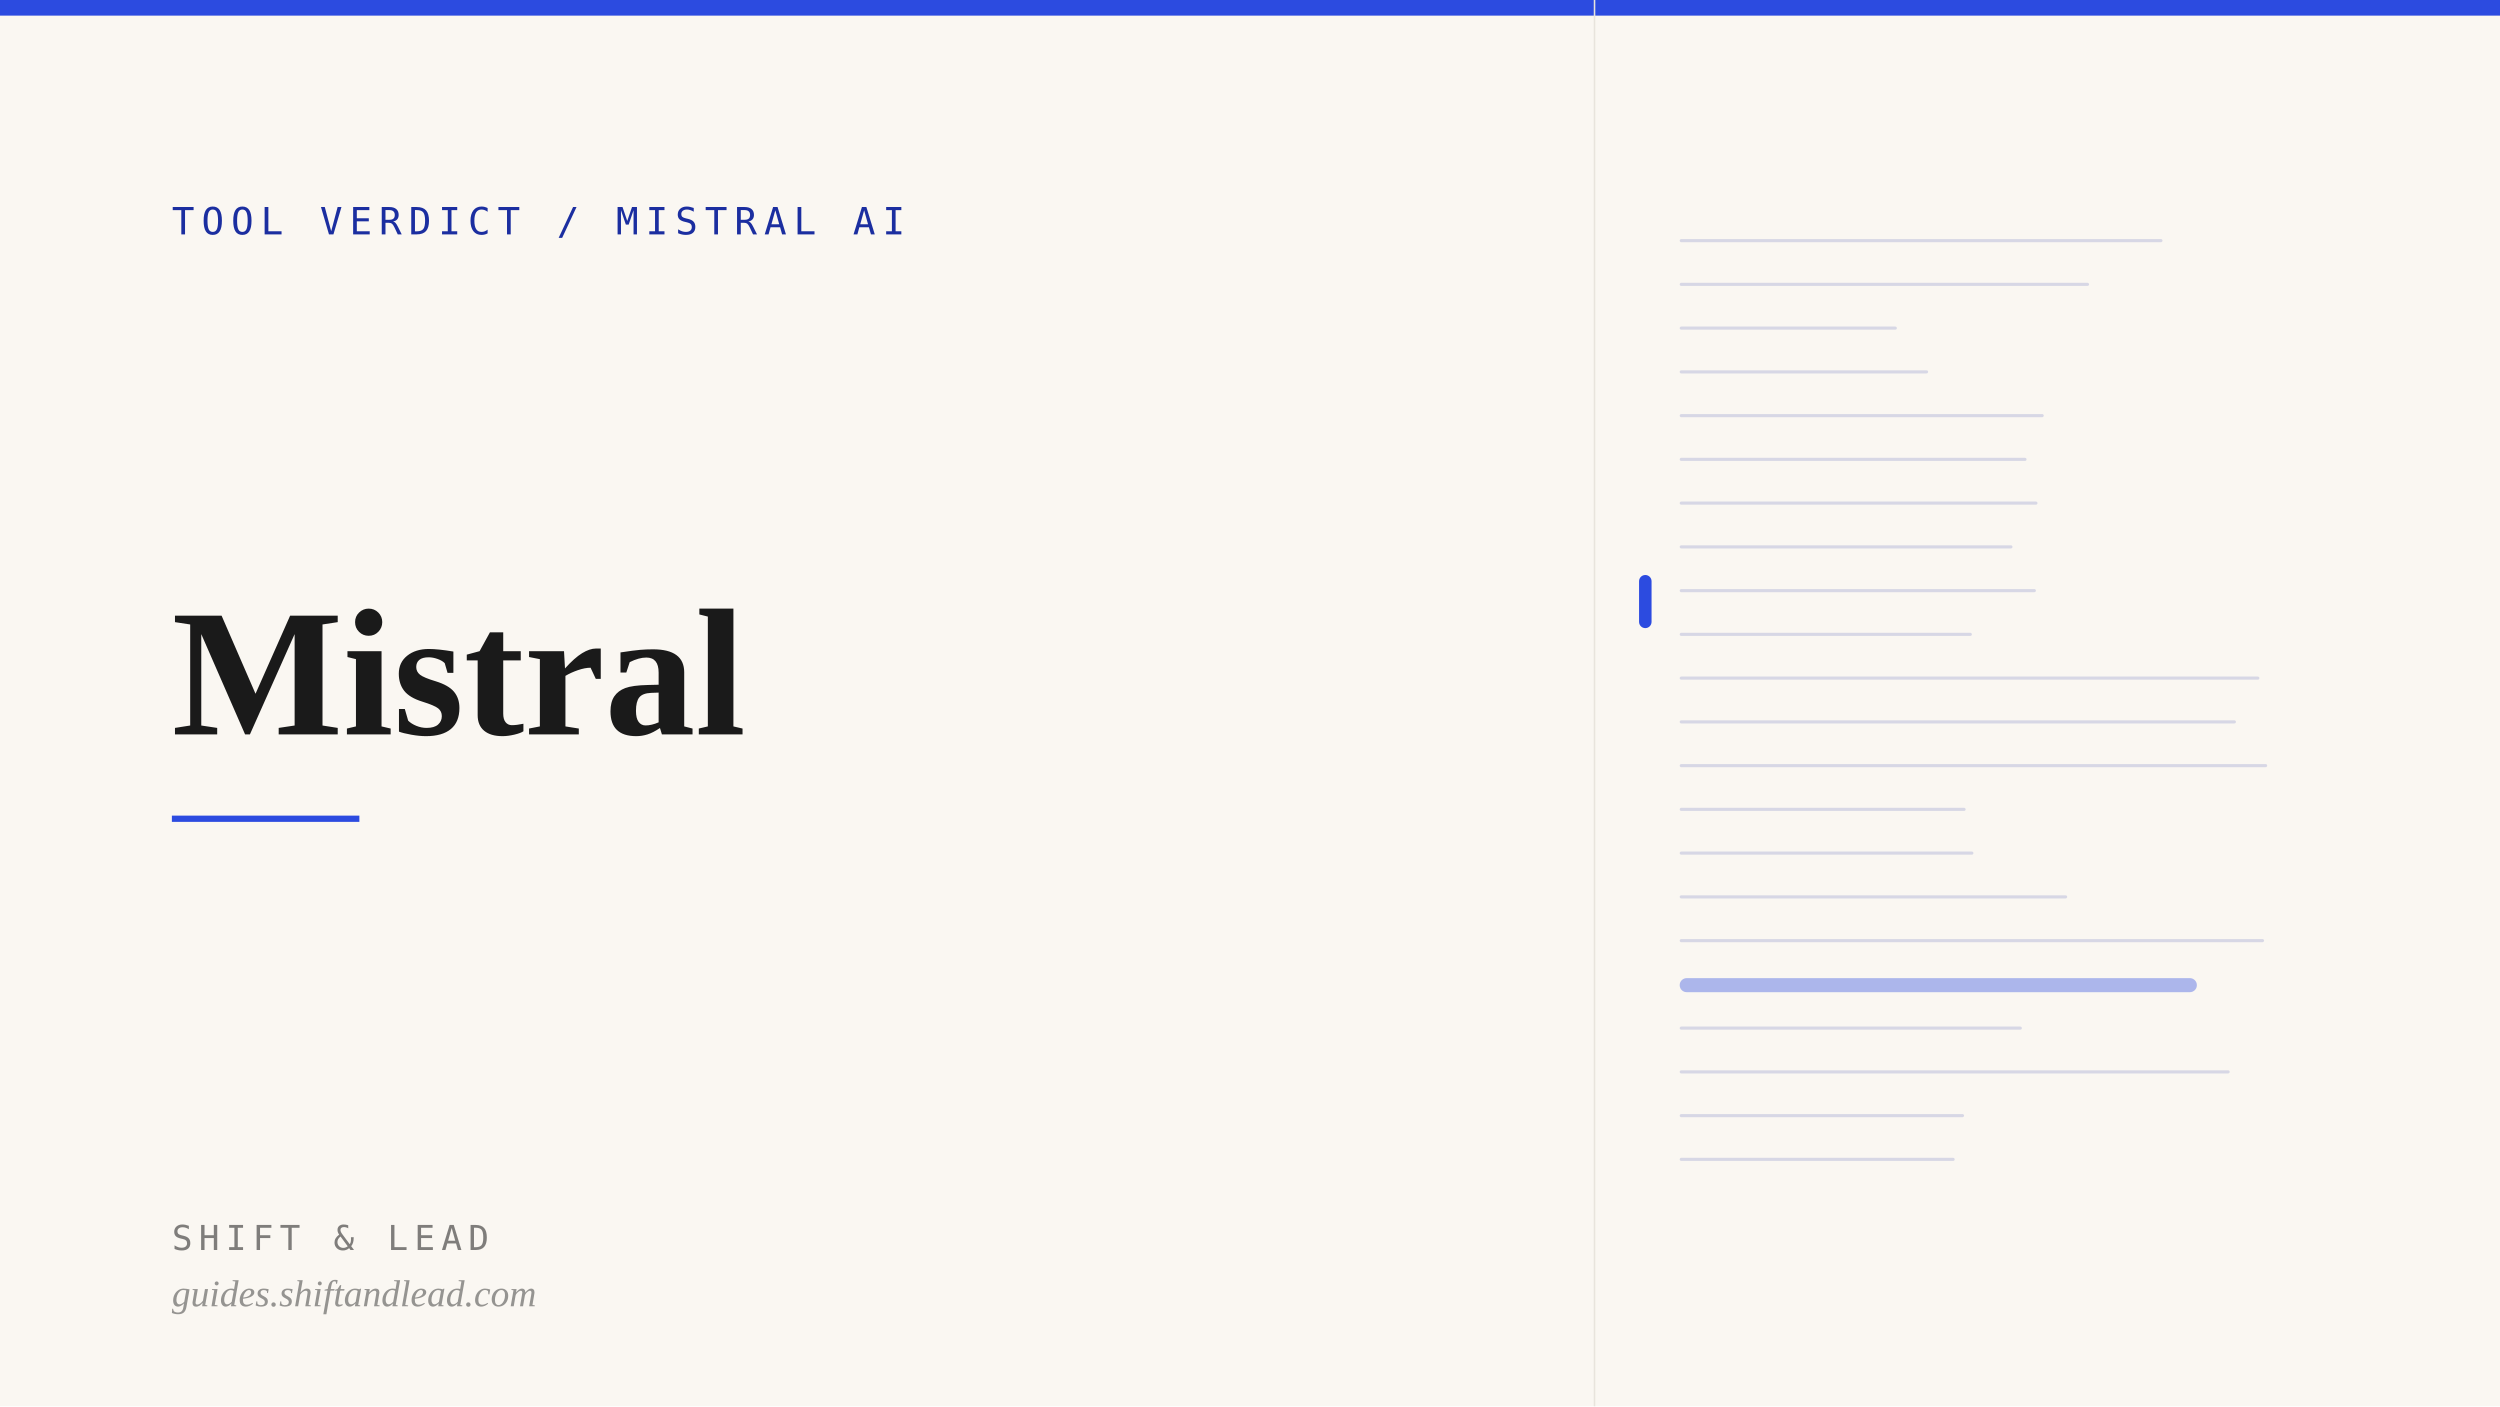
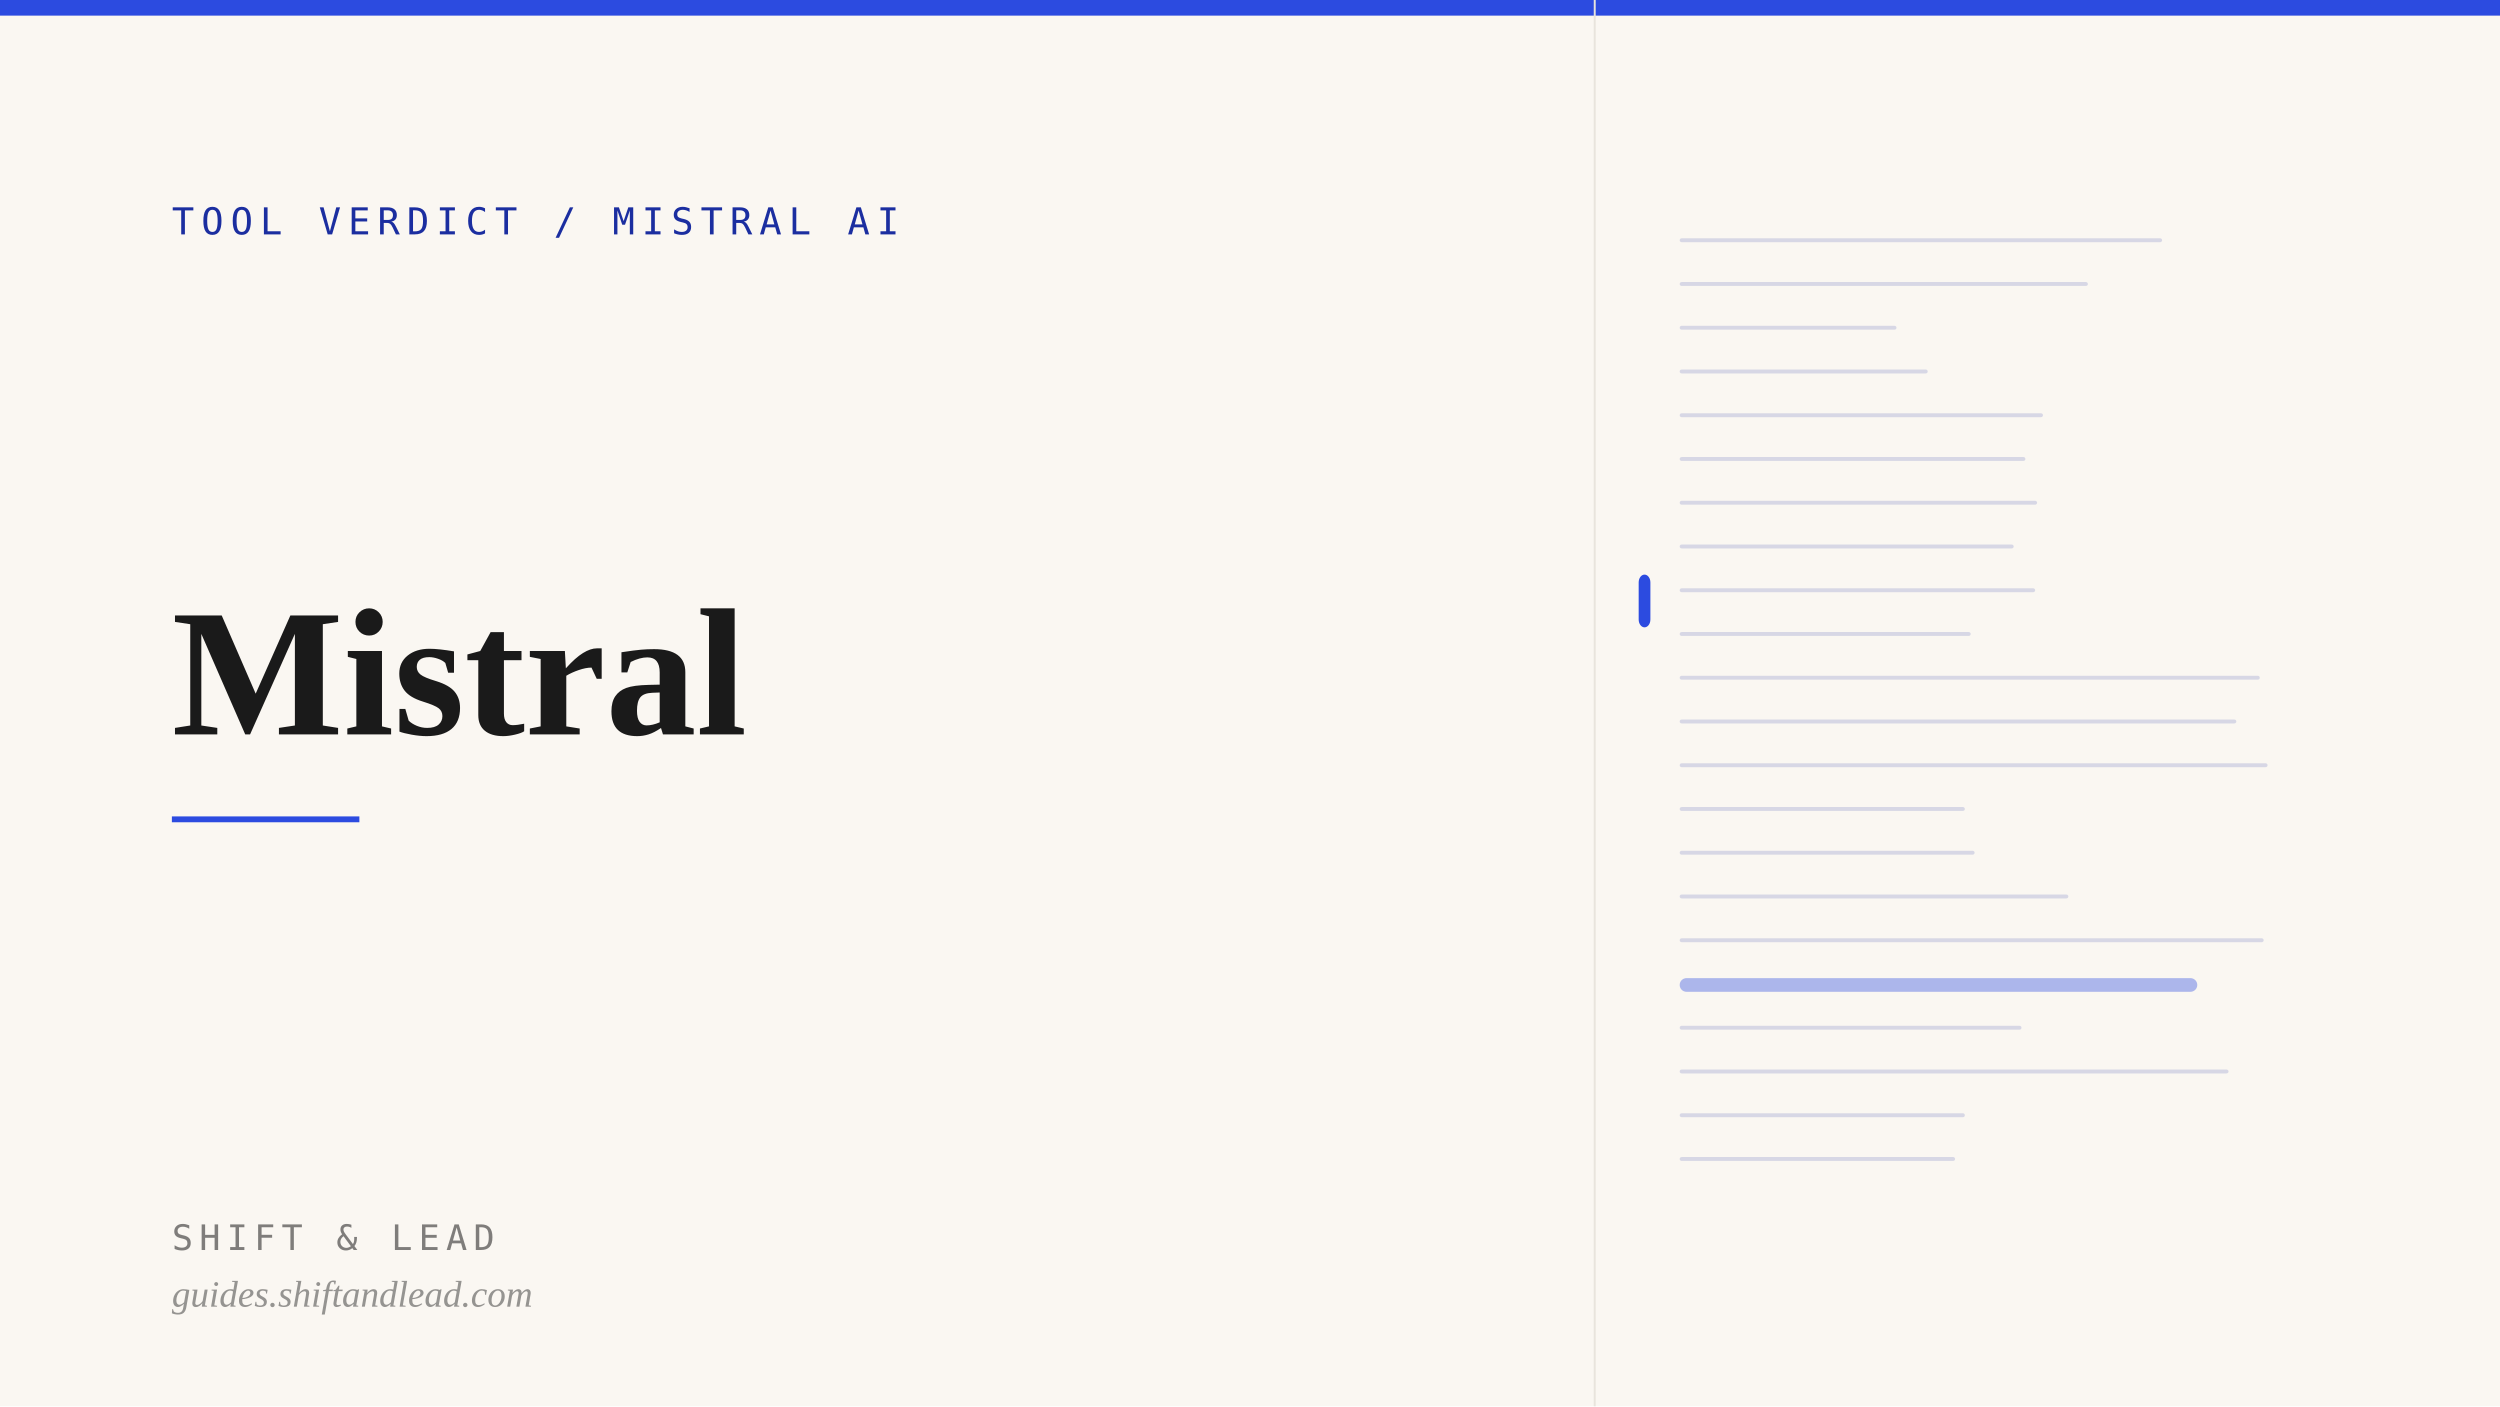
- <svg xmlns="http://www.w3.org/2000/svg" viewBox="0 0 1600 900" width="1600" height="900" role="img" aria-label="Mistral">
-   <rect width="1600" height="900" fill="#FAF7F2" />
-   <rect x="0" y="0" width="1600" height="10" fill="#2C4BE0" />
-   <rect x="1020" y="0" width="1" height="900" fill="#E8E4DD" />
+ <svg xmlns="http://www.w3.org/2000/svg" viewBox="0 0 1280 720" width="1280" height="720" role="img" aria-label="Mistral">
+   <rect width="1280" height="720" fill="#FAF7F2" />
+   <rect x="0" y="0" width="1280" height="8" fill="#2C4BE0" />
+   <rect x="816" y="0" width="1" height="720" fill="#E8E4DD" />
  <g>
-     <rect x="1075" y="153" width="309" height="2" rx="1" fill="#1B2EA0" opacity="0.16" />
-     <rect x="1075" y="181" width="262" height="2" rx="1" fill="#1B2EA0" opacity="0.16" />
-     <rect x="1075" y="209" width="139" height="2" rx="1" fill="#1B2EA0" opacity="0.16" />
-     <rect x="1075" y="237" width="159" height="2" rx="1" fill="#1B2EA0" opacity="0.16" />
-     <rect x="1075" y="265" width="233" height="2" rx="1" fill="#1B2EA0" opacity="0.16" />
-     <rect x="1075" y="293" width="222" height="2" rx="1" fill="#1B2EA0" opacity="0.16" />
-     <rect x="1075" y="321" width="229" height="2" rx="1" fill="#1B2EA0" opacity="0.16" />
-     <rect x="1075" y="349" width="213" height="2" rx="1" fill="#1B2EA0" opacity="0.16" />
-     <rect x="1075" y="377" width="228" height="2" rx="1" fill="#1B2EA0" opacity="0.16" />
-     <rect x="1075" y="405" width="187" height="2" rx="1" fill="#1B2EA0" opacity="0.16" />
-     <rect x="1075" y="433" width="371" height="2" rx="1" fill="#1B2EA0" opacity="0.16" />
-     <rect x="1075" y="461" width="356" height="2" rx="1" fill="#1B2EA0" opacity="0.16" />
-     <rect x="1075" y="489" width="376" height="2" rx="1" fill="#1B2EA0" opacity="0.16" />
-     <rect x="1075" y="517" width="183" height="2" rx="1" fill="#1B2EA0" opacity="0.16" />
-     <rect x="1075" y="545" width="188" height="2" rx="1" fill="#1B2EA0" opacity="0.16" />
-     <rect x="1075" y="573" width="248" height="2" rx="1" fill="#1B2EA0" opacity="0.16" />
-     <rect x="1075" y="601" width="374" height="2" rx="1" fill="#1B2EA0" opacity="0.16" />
-     <rect x="1075" y="626" width="331" height="9" rx="4.5" fill="#2C4BE0" opacity="0.38" />
-     <rect x="1075" y="657" width="219" height="2" rx="1" fill="#1B2EA0" opacity="0.16" />
-     <rect x="1075" y="685" width="352" height="2" rx="1" fill="#1B2EA0" opacity="0.16" />
-     <rect x="1075" y="713" width="182" height="2" rx="1" fill="#1B2EA0" opacity="0.16" />
-     <rect x="1075" y="741" width="176" height="2" rx="1" fill="#1B2EA0" opacity="0.16" />
-     <rect x="1049" y="368" width="8" height="34" rx="4" fill="#2C4BE0" />
+     <rect x="860" y="122" width="247" height="2" rx="1" fill="#1B2EA0" opacity="0.16" />
+     <rect x="860" y="144.4" width="209" height="2" rx="1" fill="#1B2EA0" opacity="0.16" />
+     <rect x="860" y="166.8" width="111" height="2" rx="1" fill="#1B2EA0" opacity="0.16" />
+     <rect x="860" y="189.2" width="127" height="2" rx="1" fill="#1B2EA0" opacity="0.16" />
+     <rect x="860" y="211.6" width="186" height="2" rx="1" fill="#1B2EA0" opacity="0.16" />
+     <rect x="860" y="234" width="177" height="2" rx="1" fill="#1B2EA0" opacity="0.16" />
+     <rect x="860" y="256.4" width="183" height="2" rx="1" fill="#1B2EA0" opacity="0.16" />
+     <rect x="860" y="278.8" width="171" height="2" rx="1" fill="#1B2EA0" opacity="0.16" />
+     <rect x="860" y="301.2" width="182" height="2" rx="1" fill="#1B2EA0" opacity="0.16" />
+     <rect x="860" y="323.6" width="149" height="2" rx="1" fill="#1B2EA0" opacity="0.16" />
+     <rect x="860" y="346" width="297" height="2" rx="1" fill="#1B2EA0" opacity="0.16" />
+     <rect x="860" y="368.4" width="285" height="2" rx="1" fill="#1B2EA0" opacity="0.16" />
+     <rect x="860" y="390.8" width="301" height="2" rx="1" fill="#1B2EA0" opacity="0.16" />
+     <rect x="860" y="413.2" width="146" height="2" rx="1" fill="#1B2EA0" opacity="0.16" />
+     <rect x="860" y="435.6" width="151" height="2" rx="1" fill="#1B2EA0" opacity="0.16" />
+     <rect x="860" y="458" width="199" height="2" rx="1" fill="#1B2EA0" opacity="0.16" />
+     <rect x="860" y="480.4" width="299" height="2" rx="1" fill="#1B2EA0" opacity="0.16" />
+     <rect x="860" y="500.8" width="265" height="7" rx="3.5" fill="#2C4BE0" opacity="0.38" />
+     <rect x="860" y="525.2" width="175" height="2" rx="1" fill="#1B2EA0" opacity="0.16" />
+     <rect x="860" y="547.6" width="281" height="2" rx="1" fill="#1B2EA0" opacity="0.16" />
+     <rect x="860" y="570" width="146" height="2" rx="1" fill="#1B2EA0" opacity="0.16" />
+     <rect x="860" y="592.4" width="141" height="2" rx="1" fill="#1B2EA0" opacity="0.16" />
+     <rect x="839" y="294.2" width="6" height="27" rx="4" fill="#2C4BE0" />
  </g>
-   <text x="110" y="150" font-family="ui-monospace,'SF Mono',Menlo,monospace" font-size="24" letter-spacing="4.5" fill="#1B2EA0">TOOL VERDICT / MISTRAL AI</text>
-   <text y="470" font-family="Georgia,'Times New Roman',serif" font-size="116" font-weight="700" fill="#1a1a1a">
-     <tspan x="110" dy="0">Mistral</tspan>
+   <text x="88" y="120" font-family="ui-monospace,'SF Mono',Menlo,monospace" font-size="19" letter-spacing="3.6" fill="#1B2EA0">TOOL VERDICT / MISTRAL AI</text>
+   <text y="376" font-family="Georgia,'Times New Roman',serif" font-size="93" font-weight="700" fill="#1a1a1a">
+     <tspan x="88" dy="0">Mistral</tspan>
  </text>
-   <rect x="110" y="522" width="120" height="4" fill="#2C4BE0" />
-   <text x="110" y="800" font-family="ui-monospace,'SF Mono',Menlo,monospace" font-size="22" letter-spacing="4" fill="#1a1a1a" opacity="0.55">SHIFT &amp; LEAD</text>
-   <text x="110" y="836" font-family="Georgia,'Times New Roman',serif" font-size="24" font-style="italic" fill="#1a1a1a" opacity="0.45">guides.shiftandlead.com</text>
+   <rect x="88" y="418" width="96" height="3" fill="#2C4BE0" />
+   <text x="88" y="640" font-family="ui-monospace,'SF Mono',Menlo,monospace" font-size="18" letter-spacing="3.2" fill="#1a1a1a" opacity="0.55">SHIFT &amp; LEAD</text>
+   <text x="88" y="669" font-family="Georgia,'Times New Roman',serif" font-size="19" font-style="italic" fill="#1a1a1a" opacity="0.45">guides.shiftandlead.com</text>
</svg>
